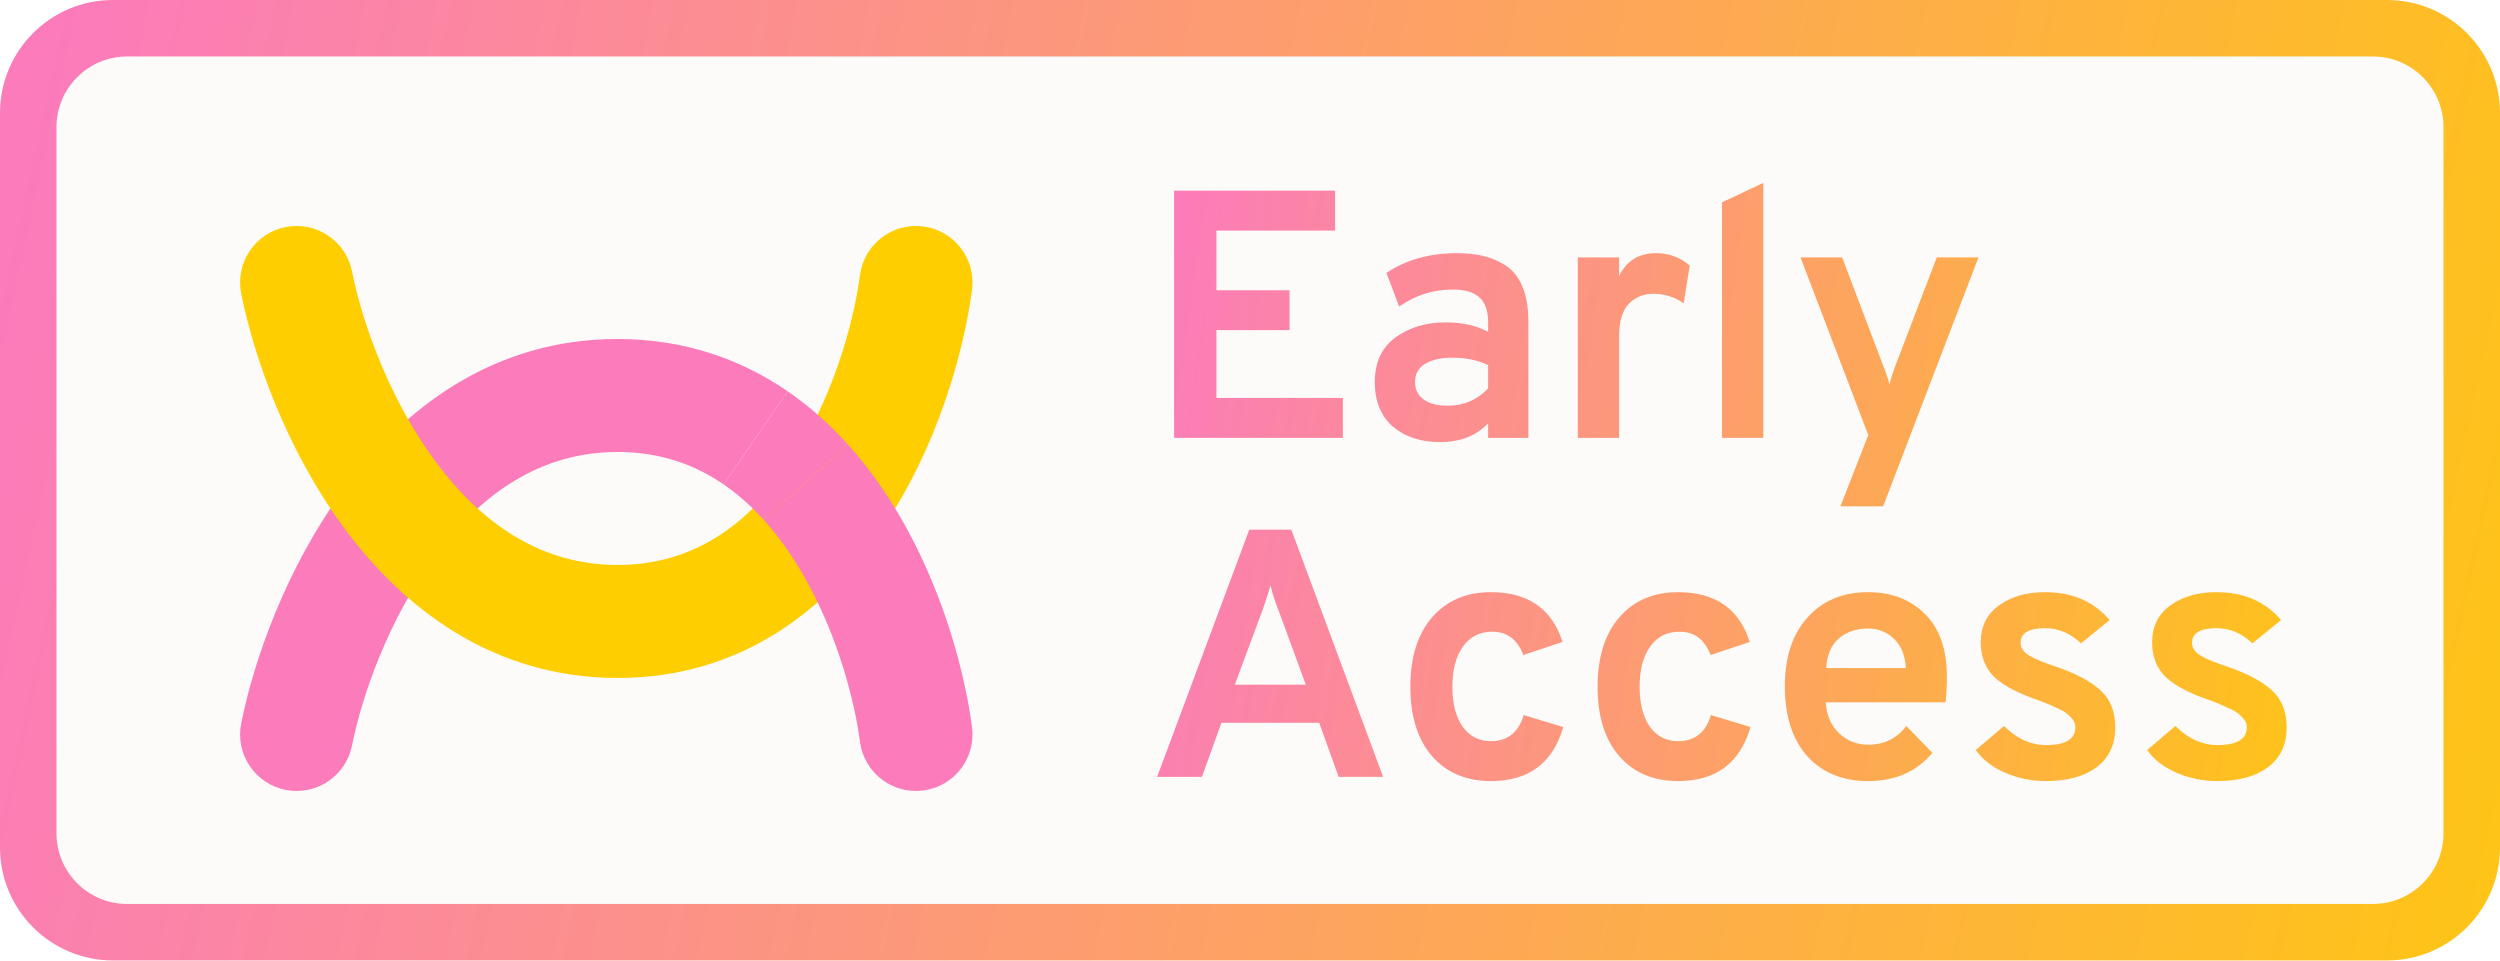
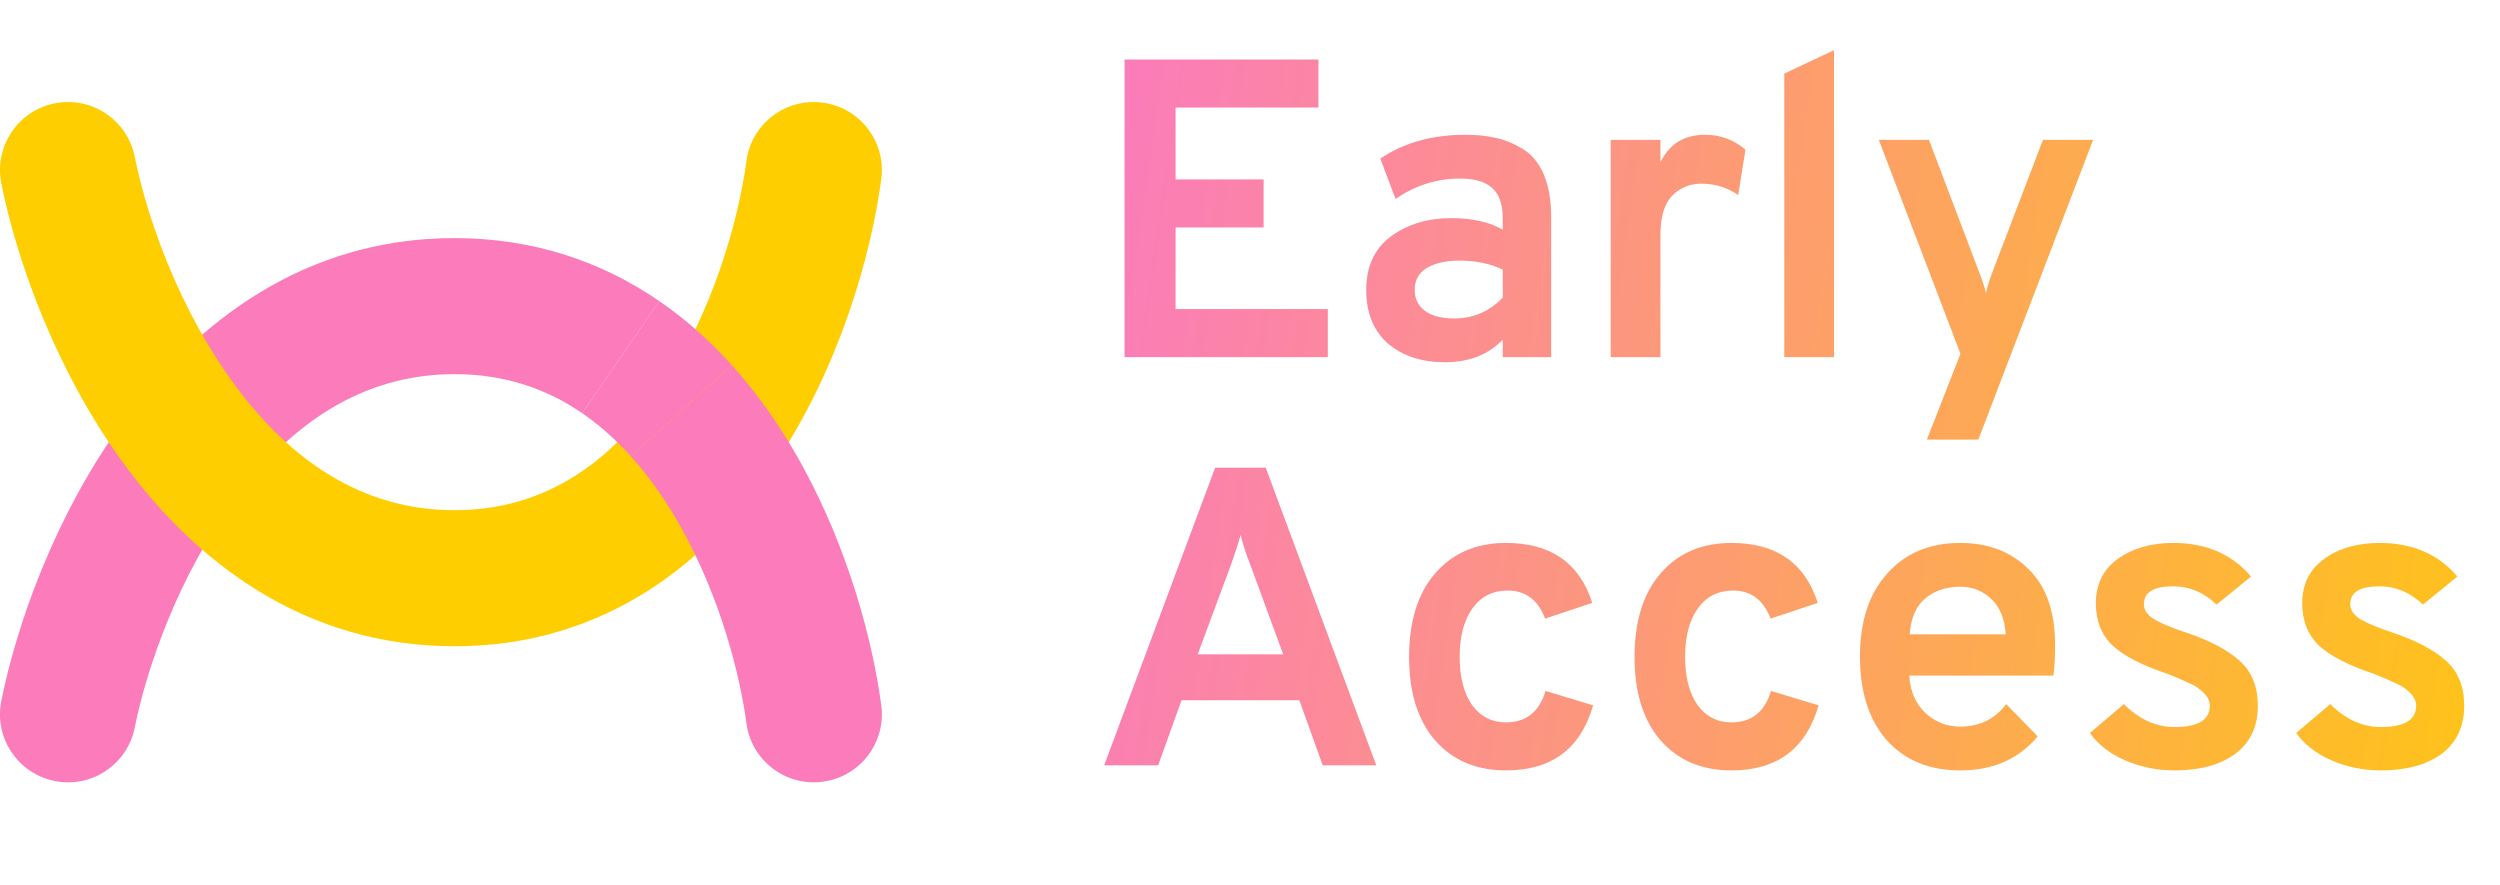
- <svg xmlns="http://www.w3.org/2000/svg" width="177" height="68" viewBox="0 0 177 68" fill="none">
-   <rect width="177" height="68" rx="8" fill="url(#paint0_linear)" />
-   <rect x="4" y="4" width="169" height="60" rx="5" fill="#FCFBF9" />
-   <path d="M17.077 51.218C16.645 53.385 18.052 55.491 20.218 55.923C22.385 56.355 24.491 54.949 24.923 52.782L17.077 51.218ZM24.923 52.782C25.633 49.219 27.533 43.8 30.797 39.374C34.027 34.995 38.246 32 43.724 32V24C34.85 24 28.504 29.005 24.359 34.626C20.247 40.2 17.962 46.781 17.077 51.218L24.923 52.782ZM43.724 32C46.726 32 49.176 32.884 51.235 34.297L55.764 27.703C52.45 25.427 48.435 24 43.724 24V32Z" fill="#FB7BBB" />
-   <path d="M17.077 20.782C16.645 18.615 18.052 16.509 20.218 16.077C22.385 15.645 24.491 17.052 24.923 19.218L17.077 20.782ZM60.888 19.473C61.179 17.283 63.19 15.744 65.38 16.035C67.57 16.326 69.109 18.337 68.819 20.527L60.888 19.473ZM24.923 19.218C25.633 22.781 27.533 28.2 30.797 32.626C34.027 37.005 38.246 40 43.724 40V48C34.85 48 28.504 42.995 24.359 37.374C20.247 31.8 17.962 25.219 17.077 20.782L24.923 19.218ZM43.724 40C49.152 40 53.072 37.06 55.951 32.771C58.883 28.401 60.416 23.025 60.888 19.473L68.819 20.527C68.227 24.975 66.372 31.599 62.593 37.229C58.761 42.94 52.648 48 43.724 48V40Z" fill="#FFCE00" />
-   <path d="M51.235 34.297C52.26 35.001 53.211 35.853 54.089 36.827L60.032 31.472C58.786 30.089 57.368 28.804 55.764 27.703L51.235 34.297Z" fill="#FB7BBB" />
-   <path d="M60.678 39.319L64.187 37.398L64.187 37.398L60.678 39.319ZM60.888 52.527C61.179 54.717 63.191 56.256 65.38 55.965C67.57 55.674 69.11 53.663 68.819 51.473L60.888 52.527ZM54.089 36.827C55.261 38.127 56.287 39.629 57.17 41.24L64.187 37.398C63.061 35.343 61.69 33.311 60.032 31.472L54.089 36.827ZM57.17 41.24C59.331 45.187 60.491 49.54 60.888 52.527L68.819 51.473C68.313 47.667 66.893 42.34 64.187 37.398L57.17 41.24Z" fill="#FB7BBB" />
-   <path d="M83.125 31V13.5H94.525V16.325H86.125V20.55H91.3V23.375H86.125V28.175H95.075V31H83.125ZM105.36 31V29.975C104.51 30.858 103.377 31.3 101.96 31.3C100.593 31.3 99.477 30.933 98.61 30.2C97.76 29.45 97.335 28.4 97.335 27.05C97.335 25.667 97.818 24.617 98.785 23.9C99.768 23.183 100.952 22.825 102.335 22.825C103.552 22.825 104.56 23.05 105.36 23.5V22.825C105.36 22.008 105.152 21.417 104.735 21.05C104.335 20.683 103.71 20.5 102.86 20.5C101.477 20.5 100.21 20.9 99.06 21.7L98.16 19.325C99.543 18.392 101.21 17.925 103.16 17.925C103.827 17.925 104.41 17.983 104.91 18.1C105.427 18.2 105.952 18.408 106.485 18.725C107.035 19.042 107.46 19.542 107.76 20.225C108.06 20.908 108.21 21.758 108.21 22.775V31H105.36ZM102.51 28.725C103.627 28.725 104.577 28.317 105.36 27.5V25.85C104.627 25.5 103.777 25.325 102.81 25.325C102.027 25.325 101.393 25.467 100.91 25.75C100.427 26.033 100.185 26.467 100.185 27.05C100.185 27.567 100.385 27.975 100.785 28.275C101.185 28.575 101.76 28.725 102.51 28.725ZM111.708 31V18.225H114.633V19.55C115.15 18.467 116.025 17.925 117.258 17.925C118.158 17.925 118.95 18.217 119.633 18.8L119.208 21.475C118.575 21.025 117.85 20.8 117.033 20.8C116.366 20.8 115.8 21.033 115.333 21.5C114.866 21.967 114.633 22.75 114.633 23.85V31H111.708ZM121.916 31V14.325L124.841 12.95V31H121.916ZM130.3 35.85L132.275 30.8L127.475 18.225H130.425L133.4 26.075C133.55 26.442 133.675 26.825 133.775 27.225C133.858 26.858 133.975 26.475 134.125 26.075L137.125 18.225H140.075L133.325 35.85H130.3ZM94.775 55L93.4 51.175H86.475L85.1 55H81.925L88.45 37.5H91.425L97.925 55H94.775ZM92.45 48.475L90.525 43.225C90.275 42.592 90.083 42 89.95 41.45C89.817 41.933 89.625 42.525 89.375 43.225L87.425 48.475H92.45ZM105.553 55.3C103.803 55.3 102.411 54.708 101.378 53.525C100.361 52.342 99.853 50.708 99.853 48.625C99.853 46.542 100.361 44.908 101.378 43.725C102.411 42.525 103.803 41.925 105.553 41.925C108.186 41.925 109.878 43.1 110.628 45.45L107.853 46.375C107.436 45.275 106.703 44.725 105.653 44.725C104.769 44.725 104.078 45.075 103.578 45.775C103.078 46.475 102.828 47.425 102.828 48.625C102.828 49.808 103.069 50.75 103.553 51.45C104.053 52.133 104.719 52.475 105.553 52.475C106.736 52.475 107.511 51.858 107.878 50.625L110.678 51.475C109.944 54.025 108.236 55.3 105.553 55.3ZM118.809 55.3C117.059 55.3 115.668 54.708 114.634 53.525C113.618 52.342 113.109 50.708 113.109 48.625C113.109 46.542 113.618 44.908 114.634 43.725C115.668 42.525 117.059 41.925 118.809 41.925C121.443 41.925 123.134 43.1 123.884 45.45L121.109 46.375C120.693 45.275 119.959 44.725 118.909 44.725C118.026 44.725 117.334 45.075 116.834 45.775C116.334 46.475 116.084 47.425 116.084 48.625C116.084 49.808 116.326 50.75 116.809 51.45C117.309 52.133 117.976 52.475 118.809 52.475C119.993 52.475 120.768 51.858 121.134 50.625L123.934 51.475C123.201 54.025 121.493 55.3 118.809 55.3ZM132.266 55.3C130.45 55.3 129.008 54.708 127.941 53.525C126.891 52.325 126.366 50.683 126.366 48.6C126.366 46.533 126.9 44.908 127.966 43.725C129.033 42.525 130.466 41.925 132.266 41.925C133.9 41.925 135.233 42.433 136.266 43.45C137.316 44.467 137.841 45.958 137.841 47.925C137.841 48.608 137.808 49.208 137.741 49.725H129.266C129.316 50.625 129.625 51.35 130.191 51.9C130.775 52.45 131.466 52.725 132.266 52.725C133.4 52.725 134.3 52.283 134.966 51.4L136.816 53.3C135.7 54.633 134.183 55.3 132.266 55.3ZM129.291 47.3H134.941C134.875 46.383 134.591 45.692 134.091 45.225C133.591 44.742 132.983 44.5 132.266 44.5C131.433 44.5 130.741 44.733 130.191 45.2C129.658 45.65 129.358 46.35 129.291 47.3ZM144.861 55.3C143.827 55.3 142.852 55.1 141.936 54.7C141.036 54.3 140.352 53.767 139.886 53.1L141.886 51.4C142.786 52.3 143.777 52.75 144.861 52.75C146.244 52.75 146.936 52.333 146.936 51.5C146.936 51.217 146.811 50.958 146.561 50.725C146.327 50.492 146.069 50.317 145.786 50.2C145.519 50.067 145.077 49.875 144.461 49.625C142.994 49.142 141.919 48.592 141.236 47.975C140.569 47.342 140.236 46.508 140.236 45.475C140.236 44.358 140.661 43.492 141.511 42.875C142.377 42.242 143.469 41.925 144.786 41.925C146.719 41.925 148.244 42.583 149.361 43.9L147.336 45.55C146.586 44.833 145.736 44.475 144.786 44.475C143.636 44.475 143.061 44.825 143.061 45.525C143.061 45.875 143.269 46.175 143.686 46.425C144.119 46.675 144.744 46.933 145.561 47.2C146.944 47.667 147.986 48.217 148.686 48.85C149.402 49.483 149.761 50.367 149.761 51.5C149.761 52.717 149.319 53.658 148.436 54.325C147.552 54.975 146.361 55.3 144.861 55.3ZM156.995 55.3C155.961 55.3 154.986 55.1 154.07 54.7C153.17 54.3 152.486 53.767 152.02 53.1L154.02 51.4C154.92 52.3 155.911 52.75 156.995 52.75C158.378 52.75 159.07 52.333 159.07 51.5C159.07 51.217 158.945 50.958 158.695 50.725C158.461 50.492 158.203 50.317 157.92 50.2C157.653 50.067 157.211 49.875 156.595 49.625C155.128 49.142 154.053 48.592 153.37 47.975C152.703 47.342 152.37 46.508 152.37 45.475C152.37 44.358 152.795 43.492 153.645 42.875C154.511 42.242 155.603 41.925 156.92 41.925C158.853 41.925 160.378 42.583 161.495 43.9L159.47 45.55C158.72 44.833 157.87 44.475 156.92 44.475C155.77 44.475 155.195 44.825 155.195 45.525C155.195 45.875 155.403 46.175 155.82 46.425C156.253 46.675 156.878 46.933 157.695 47.2C159.078 47.667 160.12 48.217 160.82 48.85C161.536 49.483 161.895 50.367 161.895 51.5C161.895 52.717 161.453 53.658 160.57 54.325C159.686 54.975 158.495 55.3 156.995 55.3Z" fill="url(#paint1_linear)" />
+ <svg xmlns="http://www.w3.org/2000/svg" width="147" height="52" viewBox="0 0 147 52" fill="none">
+   <path d="M0.077 41.218C-0.355 43.385 1.052 45.491 3.218 45.923C5.385 46.355 7.491 44.949 7.923 42.782L0.077 41.218ZM7.923 42.782C8.633 39.219 10.533 33.8 13.797 29.374C17.027 24.995 21.246 22 26.724 22V14C17.85 14 11.504 19.005 7.359 24.626C3.247 30.2 0.962 36.781 0.077 41.218L7.923 42.782ZM26.724 22C29.726 22 32.176 22.884 34.235 24.297L38.764 17.703C35.45 15.427 31.435 14 26.724 14V22Z" fill="#FB7BBB" />
+   <path d="M0.077 10.782C-0.355 8.615 1.052 6.509 3.218 6.077C5.385 5.645 7.491 7.052 7.923 9.218L0.077 10.782ZM43.888 9.473C44.179 7.283 46.19 5.744 48.38 6.035C50.57 6.326 52.109 8.337 51.819 10.527L43.888 9.473ZM7.923 9.218C8.633 12.781 10.533 18.2 13.797 22.626C17.027 27.005 21.246 30 26.724 30V38C17.85 38 11.504 32.995 7.359 27.374C3.247 21.8 0.962 15.219 0.077 10.782L7.923 9.218ZM26.724 30C32.152 30 36.072 27.06 38.951 22.771C41.883 18.401 43.416 13.025 43.888 9.473L51.819 10.527C51.227 14.975 49.372 21.599 45.593 27.229C41.761 32.94 35.648 38 26.724 38V30Z" fill="#FFCE00" />
+   <path d="M34.235 24.297C35.26 25.001 36.211 25.853 37.089 26.827L43.032 21.472C41.786 20.089 40.368 18.804 38.764 17.703L34.235 24.297Z" fill="#FB7BBB" />
+   <path d="M43.678 29.319L47.187 27.398L47.187 27.398L43.678 29.319ZM43.888 42.527C44.179 44.717 46.191 46.256 48.38 45.965C50.57 45.674 52.11 43.663 51.819 41.473L43.888 42.527ZM37.089 26.827C38.261 28.128 39.287 29.628 40.17 31.24L47.187 27.398C46.061 25.343 44.69 23.311 43.032 21.472L37.089 26.827ZM40.17 31.24C42.331 35.187 43.491 39.54 43.888 42.527L51.819 41.473C51.313 37.667 49.893 32.34 47.187 27.398L40.17 31.24Z" fill="#FB7BBB" />
+   <path d="M66.125 21V3.5H77.525V6.325H69.125V10.55H74.3V13.375H69.125V18.175H78.075V21H66.125ZM88.36 21V19.975C87.51 20.858 86.377 21.3 84.96 21.3C83.593 21.3 82.477 20.933 81.61 20.2C80.76 19.45 80.335 18.4 80.335 17.05C80.335 15.667 80.818 14.617 81.785 13.9C82.768 13.183 83.952 12.825 85.335 12.825C86.552 12.825 87.56 13.05 88.36 13.5V12.825C88.36 12.008 88.152 11.417 87.735 11.05C87.335 10.683 86.71 10.5 85.86 10.5C84.477 10.5 83.21 10.9 82.06 11.7L81.16 9.325C82.543 8.392 84.21 7.925 86.16 7.925C86.827 7.925 87.41 7.983 87.91 8.1C88.427 8.2 88.952 8.408 89.485 8.725C90.035 9.042 90.46 9.542 90.76 10.225C91.06 10.908 91.21 11.758 91.21 12.775V21H88.36ZM85.51 18.725C86.627 18.725 87.577 18.317 88.36 17.5V15.85C87.627 15.5 86.777 15.325 85.81 15.325C85.027 15.325 84.393 15.467 83.91 15.75C83.427 16.033 83.185 16.467 83.185 17.05C83.185 17.567 83.385 17.975 83.785 18.275C84.185 18.575 84.76 18.725 85.51 18.725ZM94.708 21V8.225H97.633V9.55C98.15 8.467 99.025 7.925 100.258 7.925C101.158 7.925 101.95 8.217 102.633 8.8L102.208 11.475C101.575 11.025 100.85 10.8 100.033 10.8C99.366 10.8 98.8 11.033 98.333 11.5C97.866 11.967 97.633 12.75 97.633 13.85V21H94.708ZM104.916 21V4.325L107.841 2.95V21H104.916ZM113.3 25.85L115.275 20.8L110.475 8.225H113.425L116.4 16.075C116.55 16.442 116.675 16.825 116.775 17.225C116.858 16.858 116.975 16.475 117.125 16.075L120.125 8.225H123.075L116.325 25.85H113.3ZM77.775 45L76.4 41.175H69.475L68.1 45H64.925L71.45 27.5H74.425L80.925 45H77.775ZM75.45 38.475L73.525 33.225C73.275 32.592 73.083 32 72.95 31.45C72.817 31.933 72.625 32.525 72.375 33.225L70.425 38.475H75.45ZM88.552 45.3C86.802 45.3 85.411 44.708 84.377 43.525C83.361 42.342 82.853 40.708 82.853 38.625C82.853 36.542 83.361 34.908 84.377 33.725C85.411 32.525 86.802 31.925 88.552 31.925C91.186 31.925 92.877 33.1 93.627 35.45L90.853 36.375C90.436 35.275 89.703 34.725 88.653 34.725C87.769 34.725 87.078 35.075 86.578 35.775C86.078 36.475 85.828 37.425 85.828 38.625C85.828 39.808 86.069 40.75 86.552 41.45C87.052 42.133 87.719 42.475 88.552 42.475C89.736 42.475 90.511 41.858 90.877 40.625L93.677 41.475C92.944 44.025 91.236 45.3 88.552 45.3ZM101.809 45.3C100.059 45.3 98.668 44.708 97.634 43.525C96.618 42.342 96.109 40.708 96.109 38.625C96.109 36.542 96.618 34.908 97.634 33.725C98.668 32.525 100.059 31.925 101.809 31.925C104.443 31.925 106.134 33.1 106.884 35.45L104.109 36.375C103.693 35.275 102.959 34.725 101.909 34.725C101.026 34.725 100.334 35.075 99.834 35.775C99.334 36.475 99.084 37.425 99.084 38.625C99.084 39.808 99.326 40.75 99.809 41.45C100.309 42.133 100.976 42.475 101.809 42.475C102.993 42.475 103.768 41.858 104.134 40.625L106.934 41.475C106.201 44.025 104.493 45.3 101.809 45.3ZM115.266 45.3C113.45 45.3 112.008 44.708 110.941 43.525C109.891 42.325 109.366 40.683 109.366 38.6C109.366 36.533 109.9 34.908 110.966 33.725C112.033 32.525 113.466 31.925 115.266 31.925C116.9 31.925 118.233 32.433 119.266 33.45C120.316 34.467 120.841 35.958 120.841 37.925C120.841 38.608 120.808 39.208 120.741 39.725H112.266C112.316 40.625 112.625 41.35 113.191 41.9C113.775 42.45 114.466 42.725 115.266 42.725C116.4 42.725 117.3 42.283 117.966 41.4L119.816 43.3C118.7 44.633 117.183 45.3 115.266 45.3ZM112.291 37.3H117.941C117.875 36.383 117.591 35.692 117.091 35.225C116.591 34.742 115.983 34.5 115.266 34.5C114.433 34.5 113.741 34.733 113.191 35.2C112.658 35.65 112.358 36.35 112.291 37.3ZM127.861 45.3C126.827 45.3 125.852 45.1 124.936 44.7C124.036 44.3 123.352 43.767 122.886 43.1L124.886 41.4C125.786 42.3 126.777 42.75 127.861 42.75C129.244 42.75 129.936 42.333 129.936 41.5C129.936 41.217 129.811 40.958 129.561 40.725C129.327 40.492 129.069 40.317 128.786 40.2C128.519 40.067 128.077 39.875 127.461 39.625C125.994 39.142 124.919 38.592 124.236 37.975C123.569 37.342 123.236 36.508 123.236 35.475C123.236 34.358 123.661 33.492 124.511 32.875C125.377 32.242 126.469 31.925 127.786 31.925C129.719 31.925 131.244 32.583 132.361 33.9L130.336 35.55C129.586 34.833 128.736 34.475 127.786 34.475C126.636 34.475 126.061 34.825 126.061 35.525C126.061 35.875 126.269 36.175 126.686 36.425C127.119 36.675 127.744 36.933 128.561 37.2C129.944 37.667 130.986 38.217 131.686 38.85C132.402 39.483 132.761 40.367 132.761 41.5C132.761 42.717 132.319 43.658 131.436 44.325C130.552 44.975 129.361 45.3 127.861 45.3ZM139.995 45.3C138.961 45.3 137.986 45.1 137.07 44.7C136.17 44.3 135.486 43.767 135.02 43.1L137.02 41.4C137.92 42.3 138.911 42.75 139.995 42.75C141.378 42.75 142.07 42.333 142.07 41.5C142.07 41.217 141.945 40.958 141.695 40.725C141.461 40.492 141.203 40.317 140.92 40.2C140.653 40.067 140.211 39.875 139.595 39.625C138.128 39.142 137.053 38.592 136.37 37.975C135.703 37.342 135.37 36.508 135.37 35.475C135.37 34.358 135.795 33.492 136.645 32.875C137.511 32.242 138.603 31.925 139.92 31.925C141.853 31.925 143.378 32.583 144.495 33.9L142.47 35.55C141.72 34.833 140.87 34.475 139.92 34.475C138.77 34.475 138.195 34.825 138.195 35.525C138.195 35.875 138.403 36.175 138.82 36.425C139.253 36.675 139.878 36.933 140.695 37.2C142.078 37.667 143.12 38.217 143.82 38.85C144.536 39.483 144.895 40.367 144.895 41.5C144.895 42.717 144.453 43.658 143.57 44.325C142.686 44.975 141.495 45.3 139.995 45.3Z" fill="url(#paint0_linear)" />
  <defs>
-     <linearGradient id="paint0_linear" x1="4.265" y1="-5.59081e-06" x2="206.165" y2="44.011" gradientUnits="userSpaceOnUse">
-       <stop stop-color="#FB7BBB" />
-       <stop offset="1" stop-color="#FFCE00" />
-     </linearGradient>
-     <linearGradient id="paint1_linear" x1="83" y1="10" x2="180.138" y2="24.066" gradientUnits="userSpaceOnUse">
+     <linearGradient id="paint0_linear" x1="66" y1="-3.94645e-06" x2="163.138" y2="14.066" gradientUnits="userSpaceOnUse">
      <stop stop-color="#FB7BBB" />
      <stop offset="1" stop-color="#FFCE00" />
    </linearGradient>
  </defs>
</svg>
